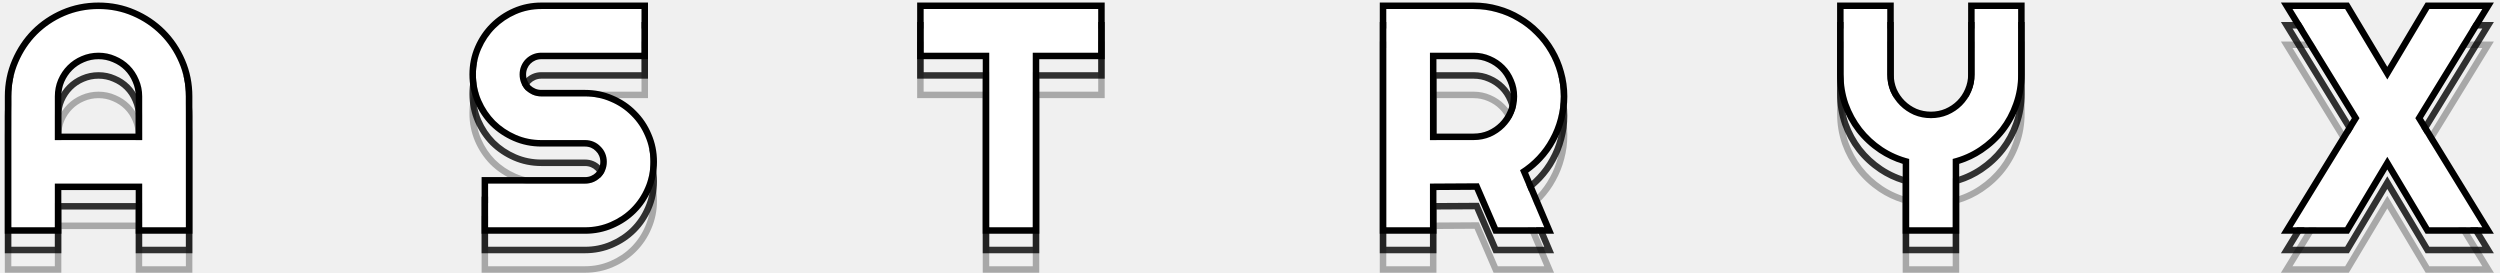
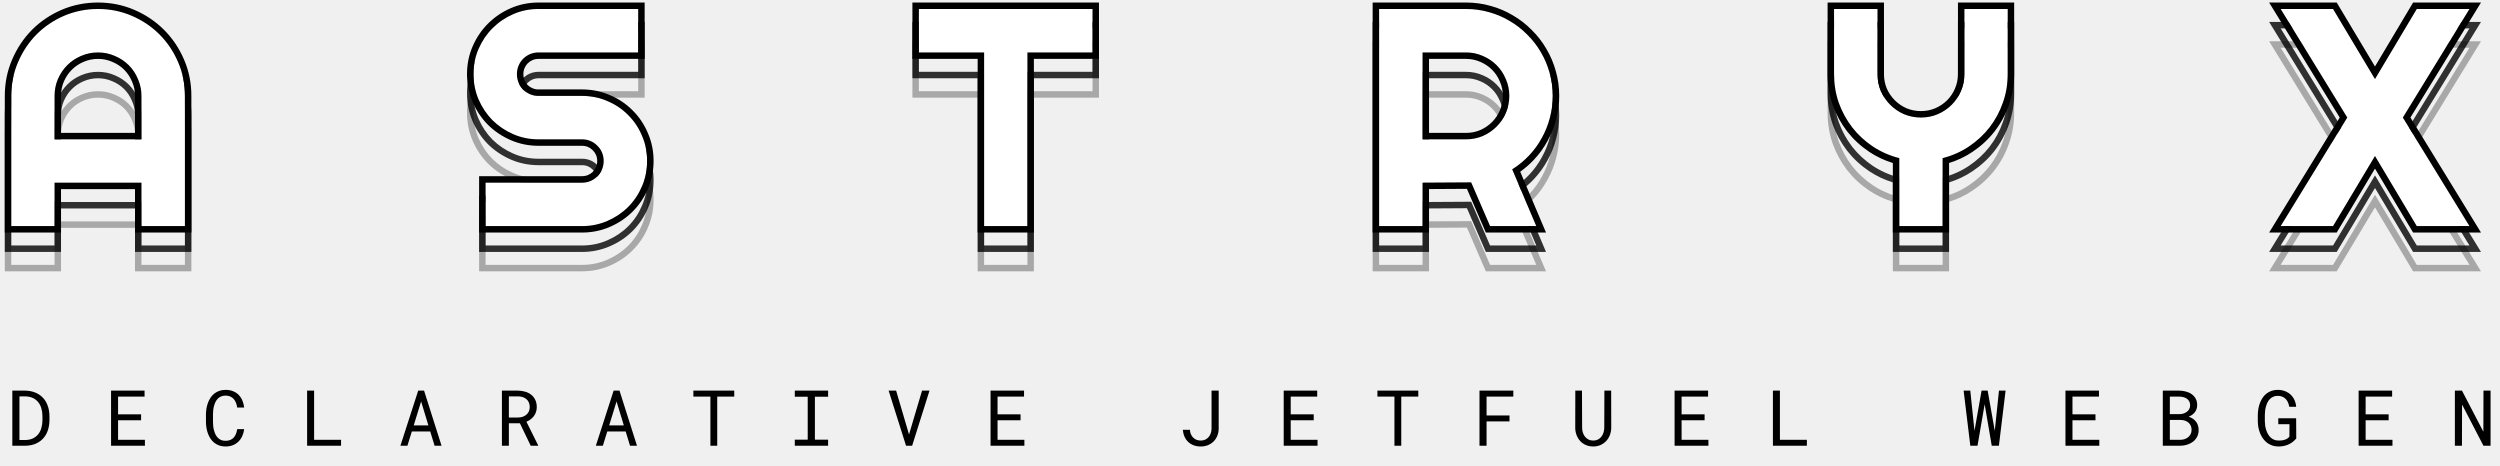
- <svg xmlns="http://www.w3.org/2000/svg" width="385" height="42" viewBox="0 0 385 42" fill="none">
+ <svg xmlns="http://www.w3.org/2000/svg" width="387" height="72" viewBox="0 0 387 72" fill="none">
  <path fill-rule="evenodd" clip-rule="evenodd" d="M20.44 18.636L20.436 18.626C20.14 17.913 19.735 17.306 19.223 16.793C18.71 16.28 18.102 15.875 17.39 15.58L17.379 15.575L17.369 15.571C16.689 15.27 15.96 15.117 15.172 15.117C14.384 15.117 13.645 15.27 12.945 15.574L12.937 15.577C12.24 15.872 11.637 16.277 11.121 16.793C10.606 17.308 10.192 17.919 9.88 18.636C9.592 19.319 9.445 20.051 9.445 20.844V26.57H20.898V20.844C20.898 20.056 20.746 19.327 20.445 18.647L20.44 18.636ZM21.898 27.57H8.445V20.844C8.445 19.922 8.617 19.055 8.961 18.242C9.32 17.414 9.805 16.695 10.414 16.086C11.023 15.477 11.734 15 12.547 14.656C13.375 14.297 14.25 14.117 15.172 14.117C16.094 14.117 16.961 14.297 17.773 14.656C18.602 15 19.32 15.477 19.93 16.086C20.539 16.695 21.016 17.414 21.359 18.242C21.719 19.055 21.898 19.922 21.898 20.844V27.57ZM29.625 42H20.898V35.273H9.445V42H0.742V20.844C0.742 18.855 1.119 16.978 1.878 15.222C2.629 13.472 3.65 11.937 4.945 10.626L4.949 10.621C6.259 9.311 7.787 8.279 9.525 7.528L9.528 7.526C11.298 6.767 13.183 6.391 15.172 6.391C17.16 6.391 19.038 6.767 20.794 7.527C22.547 8.278 24.083 9.31 25.395 10.621C26.706 11.933 27.737 13.469 28.489 15.222C29.248 16.978 29.625 18.855 29.625 20.844V42ZM27.57 15.617C26.867 13.977 25.906 12.547 24.688 11.328C23.469 10.109 22.039 9.148 20.398 8.445C18.773 7.742 17.031 7.391 15.172 7.391C13.312 7.391 11.562 7.742 9.922 8.445C8.297 9.148 6.875 10.109 5.656 11.328C4.453 12.547 3.5 13.977 2.797 15.617C2.094 17.242 1.742 18.984 1.742 20.844V41H8.445V34.273H21.898V41H28.625V20.844C28.625 18.984 28.273 17.242 27.57 15.617ZM99.792 6.391V15.117H83.37C83.027 15.117 82.723 15.18 82.448 15.296C82.16 15.418 81.908 15.587 81.687 15.809C81.486 16.01 81.322 16.252 81.198 16.546C81.081 16.821 81.019 17.125 81.019 17.469C81.019 17.81 81.08 18.125 81.2 18.421C81.323 18.709 81.485 18.958 81.687 19.175C81.906 19.379 82.157 19.542 82.448 19.665C82.723 19.782 83.027 19.844 83.37 19.844H90.097C91.616 19.844 93.055 20.134 94.403 20.721C95.751 21.285 96.929 22.074 97.929 23.09C98.945 24.09 99.734 25.268 100.298 26.615C100.885 27.964 101.175 29.403 101.175 30.922C101.175 32.442 100.884 33.881 100.297 35.23C99.732 36.564 98.942 37.741 97.929 38.754C96.929 39.754 95.752 40.542 94.408 41.121C93.058 41.709 91.618 42 90.097 42H74.167V33.273H90.097C90.44 33.273 90.744 33.211 91.02 33.095C91.314 32.97 91.556 32.807 91.757 32.605C91.979 32.384 92.148 32.132 92.27 31.845C92.386 31.569 92.448 31.265 92.448 30.922C92.448 30.578 92.386 30.274 92.27 29.999C92.15 29.716 91.986 29.48 91.775 29.28L91.757 29.262L91.739 29.243C91.539 29.033 91.302 28.869 91.02 28.749C90.744 28.633 90.44 28.57 90.097 28.57H83.37C81.849 28.57 80.407 28.279 79.057 27.69C77.729 27.111 76.556 26.325 75.544 25.33L75.538 25.324L75.532 25.318C74.538 24.307 73.751 23.133 73.172 21.806L73.171 21.802C72.584 20.438 72.292 18.991 72.292 17.469C72.292 15.947 72.584 14.506 73.172 13.155C73.752 11.826 74.54 10.658 75.538 9.66C76.55 8.648 77.725 7.851 79.057 7.271C80.407 6.682 81.849 6.391 83.37 6.391H99.792ZM94.011 40.203C95.245 39.672 96.316 38.953 97.222 38.047C98.144 37.125 98.862 36.055 99.378 34.836C99.909 33.617 100.175 32.312 100.175 30.922C100.175 29.531 99.909 28.227 99.378 27.008C98.862 25.773 98.144 24.703 97.222 23.797C96.316 22.875 95.245 22.156 94.011 21.641C92.792 21.109 91.487 20.844 90.097 20.844H83.37C82.902 20.844 82.464 20.758 82.058 20.586C81.652 20.414 81.292 20.18 80.98 19.883C80.683 19.57 80.448 19.211 80.277 18.805C80.105 18.383 80.019 17.938 80.019 17.469C80.019 17 80.105 16.562 80.277 16.156C80.448 15.75 80.683 15.398 80.98 15.102C81.292 14.789 81.652 14.547 82.058 14.375C82.464 14.203 82.902 14.117 83.37 14.117H98.792V7.391H83.37C81.98 7.391 80.675 7.656 79.456 8.188C78.237 8.719 77.167 9.445 76.245 10.367C75.339 11.273 74.62 12.336 74.089 13.555C73.558 14.773 73.292 16.078 73.292 17.469C73.292 18.859 73.558 20.172 74.089 21.406C74.62 22.625 75.339 23.695 76.245 24.617C77.167 25.523 78.237 26.242 79.456 26.773C80.675 27.305 81.98 27.57 83.37 27.57H90.097C90.566 27.57 91.003 27.656 91.409 27.828C91.816 28 92.167 28.242 92.464 28.555C92.777 28.852 93.019 29.203 93.191 29.609C93.362 30.016 93.448 30.453 93.448 30.922C93.448 31.391 93.362 31.828 93.191 32.234C93.019 32.641 92.777 33 92.464 33.312C92.167 33.609 91.816 33.844 91.409 34.016C91.003 34.188 90.566 34.273 90.097 34.273H75.167V41H90.097C91.487 41 92.792 40.734 94.011 40.203ZM160.045 42H151.342V15.117H141.241V6.391H170.123V15.117H160.045V42ZM152.342 14.117V41H159.045V14.117H169.123V7.391H142.241V14.117H152.342ZM232.182 23.079L232.186 23.071C232.489 22.371 232.642 21.632 232.642 20.844C232.642 20.056 232.489 19.327 232.189 18.647L232.184 18.636L232.18 18.626C231.884 17.913 231.479 17.306 230.966 16.793C230.45 16.277 229.848 15.872 229.151 15.577L229.144 15.574L229.136 15.571C228.456 15.27 227.727 15.117 226.939 15.117H221.212V26.57H226.939C227.73 26.57 228.462 26.424 229.143 26.137C229.844 25.826 230.449 25.412 230.966 24.895C231.482 24.378 231.887 23.776 232.182 23.079ZM229.541 27.055C228.728 27.398 227.861 27.57 226.939 27.57H220.212V14.117H226.939C227.861 14.117 228.728 14.297 229.541 14.656C230.353 15 231.064 15.477 231.673 16.086C232.283 16.695 232.759 17.414 233.103 18.242C233.462 19.055 233.642 19.922 233.642 20.844C233.642 21.766 233.462 22.641 233.103 23.469C232.759 24.281 232.283 24.992 231.673 25.602C231.064 26.211 230.353 26.695 229.541 27.055ZM221.212 42H212.486V6.391H226.939C228.261 6.391 229.54 6.566 230.772 6.92C231.993 7.255 233.136 7.742 234.198 8.381C235.27 9.002 236.243 9.757 237.115 10.644C238.003 11.517 238.759 12.491 239.38 13.566C240.018 14.64 240.504 15.79 240.839 17.011C241.193 18.243 241.369 19.522 241.369 20.844C241.369 22.085 241.21 23.296 240.89 24.475C240.588 25.646 240.144 26.761 239.558 27.817C238.985 28.877 238.278 29.852 237.44 30.741C236.796 31.424 236.093 32.037 235.331 32.581L239.324 42H230.009L227.081 35.231L221.212 35.267V42ZM220.212 34.273L227.736 34.227L230.666 41H237.814L234.087 32.211C235.056 31.602 235.931 30.883 236.712 30.055C237.494 29.227 238.15 28.32 238.681 27.336C239.228 26.352 239.642 25.312 239.923 24.219C240.22 23.125 240.369 22 240.369 20.844C240.369 19.609 240.205 18.422 239.877 17.281C239.564 16.141 239.111 15.07 238.517 14.07C237.939 13.07 237.236 12.164 236.408 11.352C235.595 10.523 234.689 9.82 233.689 9.242C232.705 8.648 231.642 8.195 230.502 7.883C229.361 7.555 228.173 7.391 226.939 7.391H213.486V41H220.212V34.273ZM301.716 42H293.013V31.234C291.708 30.831 290.489 30.255 289.359 29.506L289.354 29.502C288.034 28.617 286.893 27.561 285.935 26.334L285.931 26.329C284.976 25.089 284.231 23.724 283.697 22.237L283.692 22.224C283.17 20.709 282.911 19.122 282.911 17.469V6.391H291.638V17.469C291.638 18.259 291.783 19 292.072 19.7C292.383 20.399 292.797 21.003 293.313 21.52C293.83 22.036 294.434 22.45 295.133 22.76C295.833 23.049 296.574 23.195 297.364 23.195C298.157 23.195 298.889 23.049 299.572 22.761C300.288 22.449 300.899 22.035 301.415 21.52C301.931 21.003 302.336 20.401 302.631 19.704L302.634 19.696C302.938 18.996 303.091 18.257 303.091 17.469V6.391H311.794V17.469C311.794 19.123 311.526 20.712 310.988 22.227C310.469 23.718 309.73 25.087 308.773 26.329L308.769 26.334C307.812 27.561 306.671 28.617 305.351 29.502C304.232 30.253 303.019 30.83 301.716 31.234V42ZM310.044 21.898C310.544 20.492 310.794 19.016 310.794 17.469V7.391H304.091V17.469C304.091 18.391 303.911 19.266 303.552 20.094C303.208 20.906 302.731 21.617 302.122 22.227C301.513 22.836 300.794 23.32 299.966 23.68C299.153 24.023 298.286 24.195 297.364 24.195C296.442 24.195 295.567 24.023 294.739 23.68C293.927 23.32 293.216 22.836 292.606 22.227C291.997 21.617 291.513 20.906 291.153 20.094C290.809 19.266 290.638 18.391 290.638 17.469V7.391H283.911V17.469C283.911 19.016 284.153 20.492 284.638 21.898C285.138 23.289 285.833 24.562 286.723 25.719C287.614 26.859 288.677 27.844 289.911 28.672C291.161 29.5 292.528 30.102 294.013 30.477V41H300.716V30.477C302.2 30.102 303.559 29.5 304.794 28.672C306.028 27.844 307.091 26.859 307.981 25.719C308.872 24.562 309.559 23.289 310.044 21.898ZM384.06 42H373.549L367.647 32.099L361.723 42H351.26L362.186 24.195L351.26 6.391H361.723L367.647 16.292L373.549 6.391H384.06L373.134 24.195L384.06 42ZM371.961 24.195L382.273 7.391H374.117L367.648 18.242L361.156 7.391H353.047L363.359 24.195L353.047 41H361.156L367.648 30.148L374.117 41H382.273L371.961 24.195Z" fill="black" fill-opacity="0.3" />
  <path fill-rule="evenodd" clip-rule="evenodd" d="M20.44 15.636L20.436 15.626C20.14 14.914 19.735 14.306 19.223 13.793C18.71 13.28 18.102 12.875 17.39 12.58L17.379 12.575L17.369 12.571C16.689 12.27 15.96 12.117 15.172 12.117C14.384 12.117 13.645 12.27 12.945 12.574L12.937 12.577C12.24 12.872 11.637 13.277 11.121 13.793C10.606 14.308 10.192 14.919 9.88 15.636C9.592 16.319 9.445 17.051 9.445 17.844V23.57H20.898V17.844C20.898 17.056 20.746 16.327 20.445 15.647L20.44 15.636ZM21.898 24.57H8.445V17.844C8.445 16.922 8.617 16.055 8.961 15.242C9.32 14.414 9.805 13.695 10.414 13.086C11.023 12.477 11.734 12 12.547 11.656C13.375 11.297 14.25 11.117 15.172 11.117C16.094 11.117 16.961 11.297 17.773 11.656C18.602 12 19.32 12.477 19.93 13.086C20.539 13.695 21.016 14.414 21.359 15.242C21.719 16.055 21.898 16.922 21.898 17.844V24.57ZM29.625 39H20.898V32.273H9.445V39H0.742V17.844C0.742 15.855 1.119 13.978 1.878 12.222C2.629 10.472 3.65 8.937 4.945 7.626L4.949 7.621C6.259 6.311 7.787 5.279 9.525 4.528L9.528 4.526C11.298 3.767 13.183 3.391 15.172 3.391C17.16 3.391 19.038 3.767 20.794 4.527C22.547 5.278 24.083 6.31 25.395 7.621C26.706 8.933 27.737 10.469 28.489 12.222C29.248 13.978 29.625 15.855 29.625 17.844V39ZM27.57 12.617C26.867 10.977 25.906 9.547 24.688 8.328C23.469 7.109 22.039 6.148 20.398 5.445C18.773 4.742 17.031 4.391 15.172 4.391C13.312 4.391 11.562 4.742 9.922 5.445C8.297 6.148 6.875 7.109 5.656 8.328C4.453 9.547 3.5 10.977 2.797 12.617C2.094 14.242 1.742 15.984 1.742 17.844V38H8.445V31.273H21.898V38H28.625V17.844C28.625 15.984 28.273 14.242 27.57 12.617ZM99.792 3.391V12.117H83.37C83.027 12.117 82.723 12.18 82.448 12.296C82.16 12.418 81.908 12.587 81.687 12.809C81.486 13.01 81.322 13.252 81.198 13.546C81.081 13.821 81.019 14.125 81.019 14.469C81.019 14.81 81.08 15.124 81.2 15.421C81.323 15.709 81.485 15.958 81.687 16.175C81.906 16.379 82.157 16.542 82.448 16.665C82.723 16.782 83.027 16.844 83.37 16.844H90.097C91.616 16.844 93.055 17.134 94.403 17.721C95.751 18.285 96.929 19.074 97.929 20.09C98.945 21.09 99.734 22.268 100.298 23.615C100.885 24.964 101.175 26.403 101.175 27.922C101.175 29.442 100.884 30.881 100.297 32.23C99.732 33.564 98.942 34.741 97.929 35.754C96.929 36.754 95.752 37.542 94.408 38.121C93.058 38.709 91.618 39 90.097 39H74.167V30.273H90.097C90.44 30.273 90.744 30.211 91.02 30.095C91.314 29.97 91.556 29.807 91.757 29.605C91.979 29.384 92.148 29.132 92.27 28.845C92.386 28.569 92.448 28.265 92.448 27.922C92.448 27.578 92.386 27.274 92.27 26.999C92.15 26.716 91.986 26.48 91.775 26.28L91.757 26.262L91.739 26.243C91.539 26.033 91.302 25.869 91.02 25.749C90.744 25.633 90.44 25.57 90.097 25.57H83.37C81.849 25.57 80.407 25.279 79.057 24.69C77.729 24.111 76.556 23.325 75.544 22.33L75.538 22.324L75.532 22.318C74.538 21.307 73.751 20.133 73.172 18.806L73.171 18.802C72.584 17.438 72.292 15.991 72.292 14.469C72.292 12.947 72.584 11.506 73.172 10.155C73.752 8.826 74.54 7.658 75.538 6.66C76.55 5.648 77.725 4.851 79.057 4.271C80.407 3.682 81.849 3.391 83.37 3.391H99.792ZM94.011 37.203C95.245 36.672 96.316 35.953 97.222 35.047C98.144 34.125 98.862 33.055 99.378 31.836C99.909 30.617 100.175 29.312 100.175 27.922C100.175 26.531 99.909 25.227 99.378 24.008C98.862 22.773 98.144 21.703 97.222 20.797C96.316 19.875 95.245 19.156 94.011 18.641C92.792 18.109 91.487 17.844 90.097 17.844H83.37C82.902 17.844 82.464 17.758 82.058 17.586C81.652 17.414 81.292 17.18 80.98 16.883C80.683 16.57 80.448 16.211 80.277 15.805C80.105 15.383 80.019 14.938 80.019 14.469C80.019 14 80.105 13.562 80.277 13.156C80.448 12.75 80.683 12.398 80.98 12.102C81.292 11.789 81.652 11.547 82.058 11.375C82.464 11.203 82.902 11.117 83.37 11.117H98.792V4.391H83.37C81.98 4.391 80.675 4.656 79.456 5.188C78.237 5.719 77.167 6.445 76.245 7.367C75.339 8.273 74.62 9.336 74.089 10.555C73.558 11.773 73.292 13.078 73.292 14.469C73.292 15.859 73.558 17.172 74.089 18.406C74.62 19.625 75.339 20.695 76.245 21.617C77.167 22.523 78.237 23.242 79.456 23.773C80.675 24.305 81.98 24.57 83.37 24.57H90.097C90.566 24.57 91.003 24.656 91.409 24.828C91.816 25 92.167 25.242 92.464 25.555C92.777 25.852 93.019 26.203 93.191 26.609C93.362 27.016 93.448 27.453 93.448 27.922C93.448 28.391 93.362 28.828 93.191 29.234C93.019 29.641 92.777 30 92.464 30.312C92.167 30.609 91.816 30.844 91.409 31.016C91.003 31.188 90.566 31.273 90.097 31.273H75.167V38H90.097C91.487 38 92.792 37.734 94.011 37.203ZM160.045 39H151.342V12.117H141.241V3.391H170.123V12.117H160.045V39ZM152.342 11.117V38H159.045V11.117H169.123V4.391H142.241V11.117H152.342ZM232.182 20.079L232.186 20.071C232.489 19.371 232.642 18.632 232.642 17.844C232.642 17.056 232.489 16.327 232.189 15.647L232.184 15.636L232.18 15.626C231.884 14.914 231.479 14.306 230.966 13.793C230.45 13.277 229.848 12.872 229.151 12.577L229.144 12.574L229.136 12.571C228.456 12.27 227.727 12.117 226.939 12.117H221.212V23.57H226.939C227.73 23.57 228.462 23.424 229.143 23.137C229.844 22.826 230.449 22.412 230.966 21.895C231.482 21.378 231.887 20.776 232.182 20.079ZM229.541 24.055C228.728 24.398 227.861 24.57 226.939 24.57H220.212V11.117H226.939C227.861 11.117 228.728 11.297 229.541 11.656C230.353 12 231.064 12.477 231.673 13.086C232.283 13.695 232.759 14.414 233.103 15.242C233.462 16.055 233.642 16.922 233.642 17.844C233.642 18.766 233.462 19.641 233.103 20.469C232.759 21.281 232.283 21.992 231.673 22.602C231.064 23.211 230.353 23.695 229.541 24.055ZM221.212 39H212.486V3.391H226.939C228.261 3.391 229.54 3.566 230.772 3.92C231.993 4.255 233.136 4.742 234.198 5.381C235.27 6.002 236.243 6.757 237.115 7.644C238.003 8.517 238.759 9.491 239.38 10.566C240.018 11.64 240.504 12.79 240.839 14.011C241.193 15.243 241.369 16.522 241.369 17.844C241.369 19.085 241.21 20.296 240.89 21.475C240.588 22.646 240.144 23.761 239.558 24.817C238.985 25.877 238.278 26.852 237.44 27.741C236.796 28.424 236.093 29.037 235.331 29.581L239.324 39H230.009L227.081 32.231L221.212 32.267V39ZM220.212 31.273L227.736 31.227L230.666 38H237.814L234.087 29.211C235.056 28.602 235.931 27.883 236.712 27.055C237.494 26.227 238.15 25.32 238.681 24.336C239.228 23.352 239.642 22.312 239.923 21.219C240.22 20.125 240.369 19 240.369 17.844C240.369 16.609 240.205 15.422 239.877 14.281C239.564 13.141 239.111 12.07 238.517 11.07C237.939 10.07 237.236 9.164 236.408 8.352C235.595 7.523 234.689 6.82 233.689 6.242C232.705 5.648 231.642 5.195 230.502 4.883C229.361 4.555 228.173 4.391 226.939 4.391H213.486V38H220.212V31.273ZM301.716 39H293.013V28.234C291.708 27.831 290.489 27.255 289.359 26.506L289.354 26.502C288.034 25.617 286.893 24.561 285.935 23.334L285.931 23.329C284.976 22.089 284.231 20.724 283.697 19.237L283.692 19.224C283.17 17.709 282.911 16.122 282.911 14.469V3.391H291.638V14.469C291.638 15.259 291.783 16 292.072 16.7C292.383 17.399 292.797 18.003 293.313 18.52C293.83 19.036 294.434 19.45 295.133 19.76C295.833 20.049 296.574 20.195 297.364 20.195C298.157 20.195 298.889 20.049 299.572 19.761C300.288 19.449 300.899 19.035 301.415 18.52C301.931 18.003 302.336 17.401 302.631 16.704L302.634 16.696C302.938 15.996 303.091 15.257 303.091 14.469V3.391H311.794V14.469C311.794 16.123 311.526 17.712 310.988 19.227C310.469 20.718 309.73 22.087 308.773 23.329L308.769 23.334C307.812 24.561 306.671 25.617 305.351 26.502C304.232 27.253 303.019 27.83 301.716 28.234V39ZM310.044 18.898C310.544 17.492 310.794 16.016 310.794 14.469V4.391H304.091V14.469C304.091 15.391 303.911 16.266 303.552 17.094C303.208 17.906 302.731 18.617 302.122 19.227C301.513 19.836 300.794 20.32 299.966 20.68C299.153 21.023 298.286 21.195 297.364 21.195C296.442 21.195 295.567 21.023 294.739 20.68C293.927 20.32 293.216 19.836 292.606 19.227C291.997 18.617 291.513 17.906 291.153 17.094C290.809 16.266 290.638 15.391 290.638 14.469V4.391H283.911V14.469C283.911 16.016 284.153 17.492 284.638 18.898C285.138 20.289 285.833 21.562 286.723 22.719C287.614 23.859 288.677 24.844 289.911 25.672C291.161 26.5 292.528 27.102 294.013 27.477V38H300.716V27.477C302.2 27.102 303.559 26.5 304.794 25.672C306.028 24.844 307.091 23.859 307.981 22.719C308.872 21.562 309.559 20.289 310.044 18.898ZM384.06 39H373.549L367.647 29.099L361.723 39H351.26L362.186 21.195L351.26 3.391H361.723L367.647 13.292L373.549 3.391H384.06L373.134 21.195L384.06 39ZM371.961 21.195L382.273 4.391H374.117L367.648 15.242L361.156 4.391H353.047L363.359 21.195L353.047 38H361.156L367.648 27.148L374.117 38H382.273L371.961 21.195Z" fill="black" fill-opacity="0.8" />
  <path d="M21.898 21.57V14.844C21.898 13.922 21.719 13.055 21.359 12.242C21.016 11.414 20.539 10.695 19.93 10.086C19.32 9.477 18.602 9 17.773 8.656C16.961 8.297 16.094 8.117 15.172 8.117C14.25 8.117 13.375 8.297 12.547 8.656C11.734 9 11.023 9.477 10.414 10.086C9.805 10.695 9.32 11.414 8.961 12.242C8.617 13.055 8.445 13.922 8.445 14.844V21.57H21.898ZM28.625 35H21.898V28.273H8.445V35H1.742V14.844C1.742 12.984 2.094 11.242 2.797 9.617C3.5 7.977 4.453 6.547 5.656 5.328C6.875 4.109 8.297 3.148 9.922 2.445C11.562 1.742 13.312 1.391 15.172 1.391C17.031 1.391 18.773 1.742 20.398 2.445C22.039 3.148 23.469 4.109 24.688 5.328C25.906 6.547 26.867 7.977 27.57 9.617C28.273 11.242 28.625 12.984 28.625 14.844V35Z" fill="white" />
  <path d="M73.292 11.469C73.292 10.078 73.558 8.773 74.089 7.555C74.62 6.336 75.339 5.273 76.245 4.367C77.167 3.445 78.237 2.719 79.456 2.188C80.675 1.656 81.98 1.391 83.37 1.391H98.792V8.117H83.37C82.902 8.117 82.464 8.203 82.058 8.375C81.652 8.547 81.292 8.789 80.98 9.102C80.683 9.398 80.448 9.75 80.277 10.156C80.105 10.562 80.019 11 80.019 11.469C80.019 11.938 80.105 12.383 80.277 12.805C80.448 13.211 80.683 13.57 80.98 13.883C81.292 14.18 81.652 14.414 82.058 14.586C82.464 14.758 82.902 14.844 83.37 14.844H90.097C91.487 14.844 92.792 15.109 94.011 15.641C95.245 16.156 96.316 16.875 97.222 17.797C98.144 18.703 98.862 19.773 99.378 21.008C99.909 22.227 100.175 23.531 100.175 24.922C100.175 26.312 99.909 27.617 99.378 28.836C98.862 30.055 98.144 31.125 97.222 32.047C96.316 32.953 95.245 33.672 94.011 34.203C92.792 34.734 91.487 35 90.097 35H75.167V28.273H90.097C90.566 28.273 91.003 28.188 91.409 28.016C91.816 27.844 92.167 27.609 92.464 27.312C92.777 27 93.019 26.641 93.191 26.234C93.362 25.828 93.448 25.391 93.448 24.922C93.448 24.453 93.362 24.016 93.191 23.609C93.019 23.203 92.777 22.852 92.464 22.555C92.167 22.242 91.816 22 91.409 21.828C91.003 21.656 90.566 21.57 90.097 21.57H83.37C81.98 21.57 80.675 21.305 79.456 20.773C78.237 20.242 77.167 19.523 76.245 18.617C75.339 17.695 74.62 16.625 74.089 15.406C73.558 14.172 73.292 12.859 73.292 11.469Z" fill="white" />
  <path d="M159.045 35H152.342V8.117H142.241V1.391H169.123V8.117H159.045V35Z" fill="white" />
  <path d="M220.212 8.117V21.57H226.939C227.861 21.57 228.728 21.398 229.541 21.055C230.353 20.695 231.064 20.211 231.673 19.602C232.283 18.992 232.759 18.281 233.103 17.469C233.462 16.641 233.642 15.766 233.642 14.844C233.642 13.922 233.462 13.055 233.103 12.242C232.759 11.414 232.283 10.695 231.673 10.086C231.064 9.477 230.353 9 229.541 8.656C228.728 8.297 227.861 8.117 226.939 8.117H220.212ZM220.212 35H213.486V1.391H226.939C228.173 1.391 229.361 1.555 230.502 1.883C231.642 2.195 232.705 2.648 233.689 3.242C234.689 3.82 235.595 4.523 236.408 5.352C237.236 6.164 237.939 7.07 238.517 8.07C239.111 9.07 239.564 10.141 239.877 11.281C240.205 12.422 240.369 13.609 240.369 14.844C240.369 16 240.22 17.125 239.923 18.219C239.642 19.312 239.228 20.352 238.681 21.336C238.15 22.32 237.494 23.227 236.712 24.055C235.931 24.883 235.056 25.602 234.087 26.211L237.814 35H230.666L227.736 28.227L220.212 28.273V35Z" fill="white" />
  <path d="M300.716 35H294.013V24.477C292.528 24.102 291.161 23.5 289.911 22.672C288.677 21.844 287.614 20.859 286.723 19.719C285.833 18.562 285.138 17.289 284.638 15.898C284.153 14.492 283.911 13.016 283.911 11.469V1.391H290.638V11.469C290.638 12.391 290.809 13.266 291.153 14.094C291.513 14.906 291.997 15.617 292.606 16.227C293.216 16.836 293.927 17.32 294.739 17.68C295.567 18.023 296.442 18.195 297.364 18.195C298.286 18.195 299.153 18.023 299.966 17.68C300.794 17.32 301.513 16.836 302.122 16.227C302.731 15.617 303.208 14.906 303.552 14.094C303.911 13.266 304.091 12.391 304.091 11.469V1.391H310.794V11.469C310.794 13.016 310.544 14.492 310.044 15.898C309.559 17.289 308.872 18.562 307.981 19.719C307.091 20.859 306.028 21.844 304.794 22.672C303.559 23.5 302.2 24.102 300.716 24.477V35Z" fill="white" />
  <path d="M382.273 35H374.117L367.648 24.148L361.156 35H353.047L363.359 18.195L353.047 1.391H361.156L367.648 12.242L374.117 1.391H382.273L371.961 18.195L382.273 35Z" fill="white" />
  <path fill-rule="evenodd" clip-rule="evenodd" d="M20.44 12.636L20.436 12.626C20.14 11.914 19.735 11.306 19.223 10.793C18.71 10.28 18.102 9.875 17.39 9.58L17.379 9.575L17.369 9.571C16.689 9.27 15.96 9.117 15.172 9.117C14.384 9.117 13.645 9.27 12.945 9.574L12.937 9.577C12.24 9.872 11.637 10.277 11.121 10.793C10.606 11.308 10.192 11.919 9.88 12.636C9.592 13.319 9.445 14.051 9.445 14.844V20.57H20.898V14.844C20.898 14.056 20.746 13.327 20.445 12.647L20.44 12.636ZM21.898 21.57H8.445V14.844C8.445 13.922 8.617 13.055 8.961 12.242C9.32 11.414 9.805 10.695 10.414 10.086C11.023 9.477 11.734 9 12.547 8.656C13.375 8.297 14.25 8.117 15.172 8.117C16.094 8.117 16.961 8.297 17.773 8.656C18.602 9 19.32 9.477 19.93 10.086C20.539 10.695 21.016 11.414 21.359 12.242C21.719 13.055 21.898 13.922 21.898 14.844V21.57ZM29.625 36H20.898V29.273H9.445V36H0.742V14.844C0.742 12.855 1.119 10.978 1.878 9.222C2.629 7.472 3.65 5.937 4.945 4.626L4.949 4.621C6.259 3.311 7.787 2.279 9.525 1.528L9.528 1.526C11.298 0.767 13.183 0.391 15.172 0.391C17.16 0.391 19.038 0.767 20.794 1.527C22.547 2.278 24.083 3.31 25.395 4.621C26.706 5.933 27.737 7.469 28.489 9.222C29.248 10.978 29.625 12.855 29.625 14.844V36ZM27.57 9.617C26.867 7.977 25.906 6.547 24.688 5.328C23.469 4.109 22.039 3.148 20.398 2.445C18.773 1.742 17.031 1.391 15.172 1.391C13.312 1.391 11.562 1.742 9.922 2.445C8.297 3.148 6.875 4.109 5.656 5.328C4.453 6.547 3.5 7.977 2.797 9.617C2.094 11.242 1.742 12.984 1.742 14.844V35H8.445V28.273H21.898V35H28.625V14.844C28.625 12.984 28.273 11.242 27.57 9.617ZM99.792 0.391V9.117H83.37C83.027 9.117 82.723 9.179 82.448 9.296C82.16 9.418 81.908 9.587 81.687 9.809C81.486 10.01 81.322 10.252 81.198 10.546C81.081 10.821 81.019 11.125 81.019 11.469C81.019 11.81 81.08 12.124 81.2 12.421C81.323 12.709 81.485 12.958 81.687 13.175C81.906 13.379 82.157 13.542 82.448 13.665C82.723 13.781 83.027 13.844 83.37 13.844H90.097C91.616 13.844 93.055 14.134 94.403 14.721C95.751 15.285 96.929 16.074 97.929 17.09C98.945 18.09 99.734 19.268 100.298 20.615C100.885 21.964 101.175 23.403 101.175 24.922C101.175 26.442 100.884 27.881 100.297 29.23C99.732 30.564 98.942 31.741 97.929 32.754C96.929 33.754 95.752 34.542 94.408 35.121C93.058 35.709 91.618 36 90.097 36H74.167V27.273H90.097C90.44 27.273 90.744 27.211 91.02 27.095C91.314 26.97 91.556 26.807 91.757 26.605C91.979 26.384 92.148 26.132 92.27 25.845C92.386 25.569 92.448 25.265 92.448 24.922C92.448 24.578 92.386 24.274 92.27 23.999C92.15 23.716 91.986 23.48 91.775 23.28L91.757 23.262L91.739 23.243C91.539 23.033 91.302 22.869 91.02 22.749C90.744 22.633 90.44 22.57 90.097 22.57H83.37C81.849 22.57 80.407 22.279 79.057 21.69C77.729 21.111 76.556 20.325 75.544 19.33L75.538 19.324L75.532 19.318C74.538 18.307 73.751 17.133 73.172 15.806L73.171 15.802C72.584 14.438 72.292 12.991 72.292 11.469C72.292 9.947 72.584 8.506 73.172 7.155C73.752 5.826 74.54 4.658 75.538 3.66C76.55 2.648 77.725 1.851 79.057 1.271C80.407 0.682 81.849 0.391 83.37 0.391H99.792ZM94.011 34.203C95.245 33.672 96.316 32.953 97.222 32.047C98.144 31.125 98.862 30.055 99.378 28.836C99.909 27.617 100.175 26.312 100.175 24.922C100.175 23.531 99.909 22.227 99.378 21.008C98.862 19.773 98.144 18.703 97.222 17.797C96.316 16.875 95.245 16.156 94.011 15.641C92.792 15.109 91.487 14.844 90.097 14.844H83.37C82.902 14.844 82.464 14.758 82.058 14.586C81.652 14.414 81.292 14.18 80.98 13.883C80.683 13.57 80.448 13.211 80.277 12.805C80.105 12.383 80.019 11.938 80.019 11.469C80.019 11 80.105 10.562 80.277 10.156C80.448 9.75 80.683 9.398 80.98 9.102C81.292 8.789 81.652 8.547 82.058 8.375C82.464 8.203 82.902 8.117 83.37 8.117H98.792V1.391H83.37C81.98 1.391 80.675 1.656 79.456 2.188C78.237 2.719 77.167 3.445 76.245 4.367C75.339 5.273 74.62 6.336 74.089 7.555C73.558 8.773 73.292 10.078 73.292 11.469C73.292 12.859 73.558 14.172 74.089 15.406C74.62 16.625 75.339 17.695 76.245 18.617C77.167 19.523 78.237 20.242 79.456 20.773C80.675 21.305 81.98 21.57 83.37 21.57H90.097C90.566 21.57 91.003 21.656 91.409 21.828C91.816 22 92.167 22.242 92.464 22.555C92.777 22.852 93.019 23.203 93.191 23.609C93.362 24.016 93.448 24.453 93.448 24.922C93.448 25.391 93.362 25.828 93.191 26.234C93.019 26.641 92.777 27 92.464 27.312C92.167 27.609 91.816 27.844 91.409 28.016C91.003 28.188 90.566 28.273 90.097 28.273H75.167V35H90.097C91.487 35 92.792 34.734 94.011 34.203ZM160.045 36H151.342V9.117H141.241V0.391H170.123V9.117H160.045V36ZM152.342 8.117V35H159.045V8.117H169.123V1.391H142.241V8.117H152.342ZM232.182 17.079L232.186 17.071C232.489 16.371 232.642 15.632 232.642 14.844C232.642 14.056 232.489 13.327 232.189 12.647L232.184 12.636L232.18 12.626C231.884 11.914 231.479 11.306 230.966 10.793C230.45 10.277 229.848 9.872 229.151 9.577L229.144 9.574L229.136 9.571C228.456 9.27 227.727 9.117 226.939 9.117H221.212V20.57H226.939C227.73 20.57 228.462 20.424 229.143 20.137C229.844 19.826 230.449 19.412 230.966 18.895C231.482 18.378 231.887 17.776 232.182 17.079ZM229.541 21.055C228.728 21.398 227.861 21.57 226.939 21.57H220.212V8.117H226.939C227.861 8.117 228.728 8.297 229.541 8.656C230.353 9 231.064 9.477 231.673 10.086C232.283 10.695 232.759 11.414 233.103 12.242C233.462 13.055 233.642 13.922 233.642 14.844C233.642 15.766 233.462 16.641 233.103 17.469C232.759 18.281 232.283 18.992 231.673 19.602C231.064 20.211 230.353 20.695 229.541 21.055ZM221.212 36H212.486V0.391H226.939C228.261 0.391 229.54 0.566 230.772 0.92C231.993 1.255 233.136 1.742 234.198 2.381C235.27 3.002 236.243 3.757 237.115 4.644C238.003 5.517 238.759 6.491 239.38 7.566C240.018 8.64 240.504 9.79 240.839 11.011C241.193 12.243 241.369 13.522 241.369 14.844C241.369 16.085 241.21 17.296 240.89 18.475C240.588 19.646 240.144 20.761 239.558 21.817C238.985 22.877 238.278 23.852 237.44 24.741C236.796 25.424 236.093 26.037 235.331 26.581L239.324 36H230.009L227.081 29.231L221.212 29.267V36ZM220.212 28.273L227.736 28.227L230.666 35H237.814L234.087 26.211C235.056 25.602 235.931 24.883 236.712 24.055C237.494 23.227 238.15 22.32 238.681 21.336C239.228 20.352 239.642 19.312 239.923 18.219C240.22 17.125 240.369 16 240.369 14.844C240.369 13.609 240.205 12.422 239.877 11.281C239.564 10.141 239.111 9.07 238.517 8.07C237.939 7.07 237.236 6.164 236.408 5.352C235.595 4.523 234.689 3.82 233.689 3.242C232.705 2.648 231.642 2.195 230.502 1.883C229.361 1.555 228.173 1.391 226.939 1.391H213.486V35H220.212V28.273ZM301.716 36H293.013V25.234C291.708 24.831 290.489 24.255 289.359 23.506L289.354 23.502C288.034 22.617 286.893 21.561 285.935 20.334L285.931 20.329C284.976 19.089 284.231 17.724 283.697 16.237L283.692 16.224C283.17 14.709 282.911 13.122 282.911 11.469V0.391H291.638V11.469C291.638 12.259 291.783 13 292.072 13.7C292.383 14.399 292.797 15.003 293.313 15.52C293.83 16.036 294.434 16.45 295.133 16.76C295.833 17.049 296.574 17.195 297.364 17.195C298.157 17.195 298.889 17.049 299.572 16.761C300.288 16.449 300.899 16.035 301.415 15.52C301.931 15.003 302.336 14.401 302.631 13.704L302.634 13.696C302.938 12.996 303.091 12.257 303.091 11.469V0.391H311.794V11.469C311.794 13.123 311.526 14.711 310.988 16.227C310.469 17.718 309.73 19.087 308.773 20.329L308.769 20.334C307.812 21.561 306.671 22.617 305.351 23.502C304.232 24.253 303.019 24.83 301.716 25.234V36ZM310.044 15.898C310.544 14.492 310.794 13.016 310.794 11.469V1.391H304.091V11.469C304.091 12.391 303.911 13.266 303.552 14.094C303.208 14.906 302.731 15.617 302.122 16.227C301.513 16.836 300.794 17.32 299.966 17.68C299.153 18.023 298.286 18.195 297.364 18.195C296.442 18.195 295.567 18.023 294.739 17.68C293.927 17.32 293.216 16.836 292.606 16.227C291.997 15.617 291.513 14.906 291.153 14.094C290.809 13.266 290.638 12.391 290.638 11.469V1.391H283.911V11.469C283.911 13.016 284.153 14.492 284.638 15.898C285.138 17.289 285.833 18.562 286.723 19.719C287.614 20.859 288.677 21.844 289.911 22.672C291.161 23.5 292.528 24.102 294.013 24.477V35H300.716V24.477C302.2 24.102 303.559 23.5 304.794 22.672C306.028 21.844 307.091 20.859 307.981 19.719C308.872 18.562 309.559 17.289 310.044 15.898ZM384.06 36H373.549L367.647 26.099L361.723 36H351.26L362.186 18.195L351.26 0.391H361.723L367.647 10.292L373.549 0.391H384.06L373.134 18.195L384.06 36ZM371.961 18.195L382.273 1.391H374.117L367.648 12.242L361.156 1.391H353.047L363.359 18.195L353.047 35H361.156L367.648 24.148L374.117 35H382.273L371.961 18.195Z" fill="black" />
+   <path d="M1.908 69V60.469H3.883C4.477 60.477 5.006 60.578 5.471 60.773C5.939 60.965 6.334 61.234 6.654 61.582C6.979 61.926 7.225 62.34 7.393 62.824C7.564 63.305 7.652 63.838 7.656 64.424V65.051C7.652 65.637 7.564 66.172 7.393 66.656C7.225 67.137 6.979 67.551 6.654 67.898C6.334 68.242 5.939 68.512 5.471 68.707C5.006 68.898 4.477 68.996 3.883 69H1.908ZM3.01 61.359V68.115H3.883C4.344 68.111 4.742 68.031 5.078 67.875C5.414 67.715 5.691 67.498 5.91 67.225C6.133 66.951 6.297 66.629 6.402 66.258C6.512 65.887 6.568 65.484 6.572 65.051V64.412C6.568 63.978 6.512 63.578 6.402 63.211C6.293 62.84 6.129 62.52 5.91 62.25C5.691 61.977 5.414 61.762 5.078 61.605C4.742 61.449 4.344 61.367 3.883 61.359H3.01ZM21.84 65.057H18.277V68.08H22.432V69H17.193V60.469H22.379V61.395H18.277V64.137H21.84V65.057ZM37.799 66.434C37.748 66.828 37.647 67.191 37.494 67.523C37.342 67.852 37.143 68.135 36.897 68.373C36.654 68.607 36.365 68.791 36.029 68.924C35.697 69.053 35.326 69.117 34.916 69.117C34.565 69.117 34.244 69.068 33.955 68.971C33.67 68.869 33.414 68.731 33.188 68.555C32.965 68.379 32.772 68.172 32.608 67.934C32.447 67.695 32.313 67.436 32.203 67.154C32.098 66.873 32.018 66.578 31.963 66.269C31.912 65.961 31.885 65.648 31.881 65.332V64.143C31.885 63.826 31.912 63.514 31.963 63.205C32.018 62.897 32.098 62.602 32.203 62.32C32.313 62.039 32.447 61.779 32.608 61.541C32.772 61.299 32.965 61.09 33.188 60.914C33.414 60.738 33.67 60.602 33.955 60.504C34.24 60.402 34.561 60.352 34.916 60.352C35.342 60.352 35.723 60.418 36.059 60.551C36.395 60.68 36.684 60.865 36.926 61.107C37.168 61.346 37.361 61.633 37.506 61.969C37.654 62.305 37.752 62.676 37.799 63.082H36.715C36.68 62.824 36.619 62.584 36.533 62.361C36.447 62.139 36.332 61.943 36.188 61.775C36.043 61.607 35.865 61.477 35.654 61.383C35.447 61.285 35.201 61.236 34.916 61.236C34.658 61.236 34.43 61.279 34.231 61.365C34.035 61.447 33.865 61.56 33.721 61.705C33.58 61.85 33.461 62.018 33.363 62.209C33.27 62.4 33.194 62.603 33.135 62.818C33.076 63.033 33.033 63.254 33.006 63.48C32.983 63.703 32.971 63.92 32.971 64.131V65.332C32.971 65.543 32.983 65.762 33.006 65.988C33.033 66.211 33.076 66.432 33.135 66.65C33.194 66.865 33.27 67.068 33.363 67.26C33.457 67.451 33.576 67.621 33.721 67.769C33.865 67.914 34.035 68.029 34.231 68.115C34.426 68.197 34.654 68.238 34.916 68.238C35.201 68.238 35.447 68.193 35.654 68.103C35.865 68.014 36.043 67.889 36.188 67.728C36.332 67.564 36.447 67.373 36.533 67.154C36.619 66.932 36.68 66.691 36.715 66.434H37.799ZM48.625 68.08H52.797V69H47.541V60.469H48.625V68.08ZM66.6 66.791H63.752L63.067 69H61.983L64.737 60.469H65.645L68.352 69H67.274L66.6 66.791ZM64.045 65.848H66.313L65.188 62.145L64.045 65.848ZM80.479 65.519H78.774V69H77.696V60.469H80.198C80.596 60.477 80.971 60.533 81.323 60.639C81.674 60.744 81.981 60.902 82.243 61.113C82.508 61.324 82.715 61.59 82.864 61.91C83.016 62.227 83.092 62.6 83.092 63.029C83.092 63.307 83.051 63.56 82.969 63.791C82.891 64.022 82.782 64.231 82.641 64.418C82.5 64.606 82.332 64.772 82.137 64.916C81.942 65.061 81.727 65.184 81.493 65.285L83.303 68.93L83.297 69H82.155L80.479 65.519ZM78.774 64.629H80.227C80.469 64.625 80.698 64.588 80.912 64.518C81.127 64.443 81.315 64.338 81.475 64.201C81.639 64.064 81.768 63.898 81.862 63.703C81.956 63.504 82.002 63.275 82.002 63.018C82.002 62.744 81.957 62.506 81.868 62.303C81.778 62.096 81.653 61.924 81.493 61.787C81.332 61.647 81.141 61.541 80.918 61.471C80.7 61.4 80.459 61.363 80.198 61.359H78.774V64.629ZM96.854 66.791H94.006L93.321 69H92.237L94.991 60.469H95.899L98.606 69H97.528L96.854 66.791ZM94.299 65.848H96.567L95.442 62.145L94.299 65.848ZM113.663 61.395H111.026V69H109.971V61.395H107.335V60.469H113.663V61.395ZM123.036 60.469H128.192V61.412H126.147V68.062H128.192V69H123.036V68.062H125.034V61.412H123.036V60.469ZM140.717 67.254L142.733 60.469H143.887L141.198 69H140.255L137.559 60.469H138.719L140.717 67.254ZM157.983 65.057H154.421V68.08H158.575V69H153.337V60.469H158.522V61.395H154.421V64.137H157.983V65.057ZM187.546 60.469H188.653V66.404C188.645 66.799 188.569 67.162 188.425 67.494C188.284 67.826 188.091 68.113 187.845 68.356C187.599 68.594 187.308 68.781 186.972 68.918C186.64 69.051 186.276 69.117 185.882 69.117C185.483 69.117 185.12 69.057 184.792 68.936C184.468 68.814 184.185 68.643 183.942 68.42C183.704 68.193 183.513 67.922 183.368 67.606C183.224 67.285 183.134 66.928 183.099 66.533H184.2C184.212 66.772 184.259 66.992 184.341 67.195C184.427 67.398 184.542 67.576 184.686 67.728C184.831 67.877 185.003 67.992 185.202 68.074C185.405 68.156 185.632 68.197 185.882 68.197C186.14 68.197 186.37 68.15 186.573 68.057C186.776 67.959 186.948 67.828 187.089 67.664C187.233 67.5 187.343 67.311 187.417 67.096C187.495 66.877 187.538 66.647 187.546 66.404V60.469ZM203.364 65.057H199.802V68.08H203.956V69H198.718V60.469H203.903V61.395H199.802V64.137H203.364V65.057ZM219.552 61.395H216.915V69H215.86V61.395H213.224V60.469H219.552V61.395ZM233.671 65.232H230.12V69H229.025V60.469H234.263V61.395H230.12V64.312H233.671V65.232ZM249.408 60.469L249.419 66.246C249.411 66.644 249.339 67.018 249.202 67.365C249.066 67.713 248.874 68.018 248.628 68.279C248.382 68.537 248.089 68.742 247.749 68.894C247.409 69.043 247.036 69.117 246.63 69.117C246.216 69.117 245.839 69.043 245.499 68.894C245.159 68.746 244.868 68.543 244.626 68.285C244.384 68.023 244.195 67.719 244.058 67.371C243.921 67.019 243.851 66.644 243.847 66.246L243.859 60.469H244.89L244.913 66.246C244.917 66.5 244.956 66.744 245.031 66.978C245.109 67.213 245.218 67.42 245.359 67.6C245.503 67.779 245.681 67.924 245.892 68.033C246.107 68.143 246.353 68.197 246.63 68.197C246.908 68.197 247.152 68.144 247.363 68.039C247.574 67.93 247.749 67.785 247.89 67.606C248.034 67.422 248.144 67.213 248.218 66.978C248.292 66.744 248.333 66.5 248.341 66.246L248.359 60.469H249.408ZM263.872 65.057H260.31V68.08H264.464V69H259.226V60.469H264.411V61.395H260.31V64.137H263.872V65.057ZM275.531 68.08H279.703V69H274.447V60.469H275.531V68.08ZM308.791 66.691L309.441 60.469H310.466L309.429 69H308.322L307.226 62.572L306.119 69H305.005L303.968 60.469H305L305.65 66.691L306.746 60.469H307.689L308.791 66.691ZM324.381 65.057H320.818V68.08H324.972V69H319.734V60.469H324.92V61.395H320.818V64.137H324.381V65.057ZM334.802 69V60.469H337.34C337.691 60.473 338.035 60.52 338.371 60.609C338.707 60.695 339.006 60.83 339.267 61.014C339.529 61.197 339.738 61.432 339.894 61.717C340.051 62.002 340.127 62.344 340.123 62.742C340.119 62.965 340.082 63.168 340.011 63.352C339.945 63.535 339.851 63.701 339.73 63.85C339.613 63.994 339.474 64.121 339.314 64.231C339.154 64.34 338.984 64.434 338.804 64.512C339.031 64.578 339.238 64.674 339.426 64.799C339.617 64.92 339.781 65.068 339.918 65.244C340.054 65.416 340.16 65.611 340.234 65.83C340.312 66.049 340.351 66.285 340.351 66.539C340.355 66.938 340.279 67.289 340.123 67.594C339.967 67.898 339.758 68.154 339.496 68.361C339.234 68.564 338.931 68.721 338.588 68.83C338.248 68.939 337.896 68.996 337.533 69H334.802ZM335.892 65.01V68.08H337.562C337.789 68.076 338.004 68.039 338.207 67.969C338.41 67.894 338.59 67.793 338.746 67.664C338.902 67.535 339.025 67.377 339.115 67.189C339.209 67.002 339.256 66.789 339.256 66.551C339.26 66.309 339.219 66.094 339.133 65.906C339.051 65.719 338.935 65.561 338.787 65.432C338.638 65.299 338.465 65.197 338.265 65.127C338.066 65.057 337.851 65.018 337.621 65.01H335.892ZM335.892 64.107H337.404C337.607 64.103 337.806 64.072 338.002 64.014C338.197 63.951 338.371 63.863 338.523 63.75C338.676 63.633 338.799 63.49 338.892 63.322C338.986 63.154 339.033 62.959 339.033 62.736C339.033 62.498 338.986 62.295 338.892 62.127C338.802 61.959 338.679 61.822 338.523 61.717C338.371 61.607 338.193 61.527 337.99 61.477C337.791 61.426 337.586 61.398 337.375 61.395H335.892V64.107ZM355.461 67.881C355.101 68.303 354.689 68.615 354.224 68.818C353.76 69.022 353.25 69.121 352.695 69.117C352.344 69.113 352.019 69.061 351.723 68.959C351.43 68.853 351.166 68.711 350.931 68.531C350.697 68.348 350.492 68.133 350.316 67.887C350.14 67.641 349.992 67.375 349.871 67.09C349.754 66.801 349.664 66.5 349.601 66.188C349.543 65.871 349.512 65.553 349.508 65.232V64.242C349.512 63.926 349.539 63.611 349.59 63.299C349.644 62.982 349.726 62.68 349.836 62.391C349.945 62.102 350.082 61.834 350.246 61.588C350.41 61.338 350.605 61.123 350.832 60.943C351.062 60.76 351.322 60.615 351.611 60.51C351.9 60.404 352.224 60.352 352.584 60.352C352.982 60.352 353.349 60.414 353.685 60.539C354.021 60.66 354.314 60.836 354.564 61.066C354.814 61.293 355.015 61.568 355.168 61.893C355.32 62.213 355.414 62.572 355.449 62.971H354.377C354.334 62.725 354.267 62.498 354.178 62.291C354.088 62.08 353.969 61.9 353.82 61.752C353.676 61.603 353.502 61.488 353.299 61.406C353.096 61.32 352.859 61.277 352.59 61.277C352.332 61.277 352.103 61.322 351.904 61.412C351.705 61.498 351.531 61.615 351.383 61.764C351.234 61.912 351.111 62.086 351.014 62.285C350.916 62.48 350.836 62.688 350.773 62.906C350.711 63.125 350.666 63.348 350.639 63.574C350.611 63.801 350.598 64.019 350.598 64.231V65.232C350.601 65.447 350.619 65.67 350.65 65.9C350.685 66.127 350.738 66.35 350.808 66.568C350.879 66.787 350.969 66.994 351.078 67.189C351.187 67.385 351.318 67.557 351.471 67.705C351.627 67.853 351.806 67.973 352.01 68.062C352.213 68.148 352.443 68.193 352.701 68.197C352.849 68.201 353.004 68.195 353.164 68.18C353.328 68.164 353.486 68.133 353.639 68.086C353.791 68.039 353.933 67.977 354.066 67.898C354.199 67.816 354.31 67.711 354.4 67.582L354.412 65.666H352.678V64.752H355.443L355.461 67.881ZM369.762 65.057H366.199V68.08H370.353V69H365.115V60.469H370.301V61.395H366.199V64.137H369.762V65.057ZM385.539 69H384.438L381.127 62.625L381.109 69H380.014V60.469H381.115L384.426 66.832L384.443 60.469H385.539V69Z" fill="black" />
</svg>
